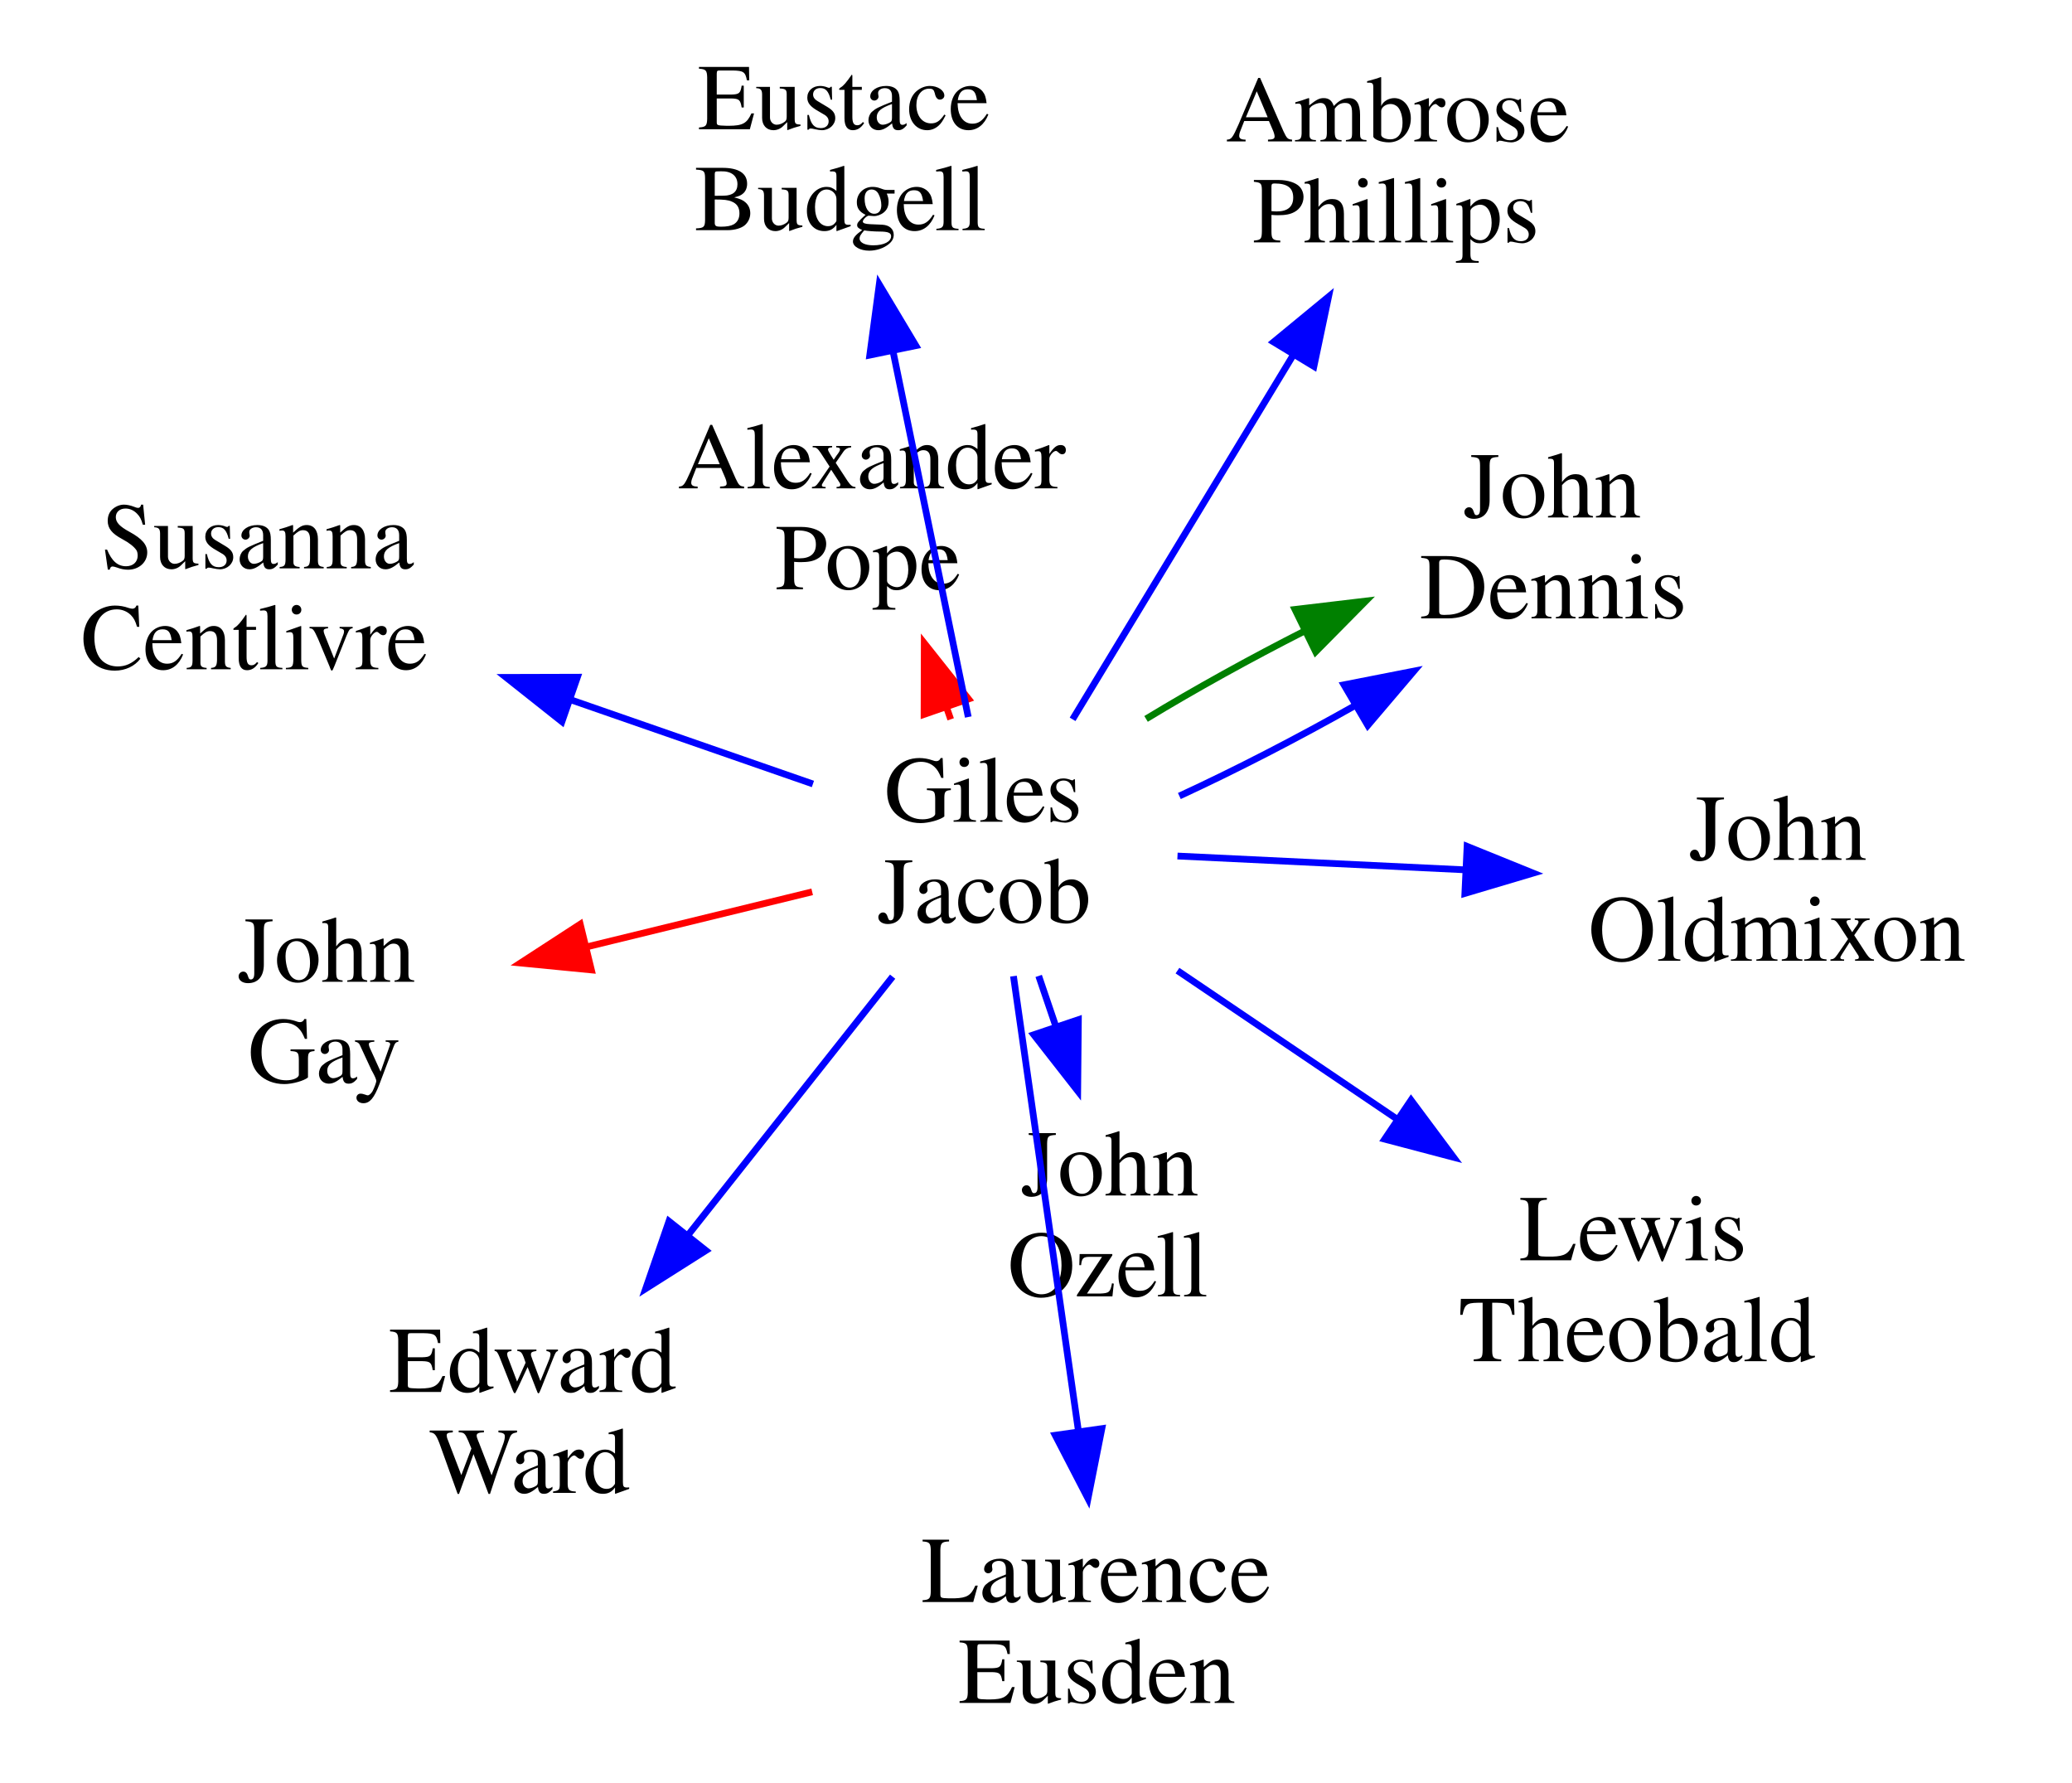
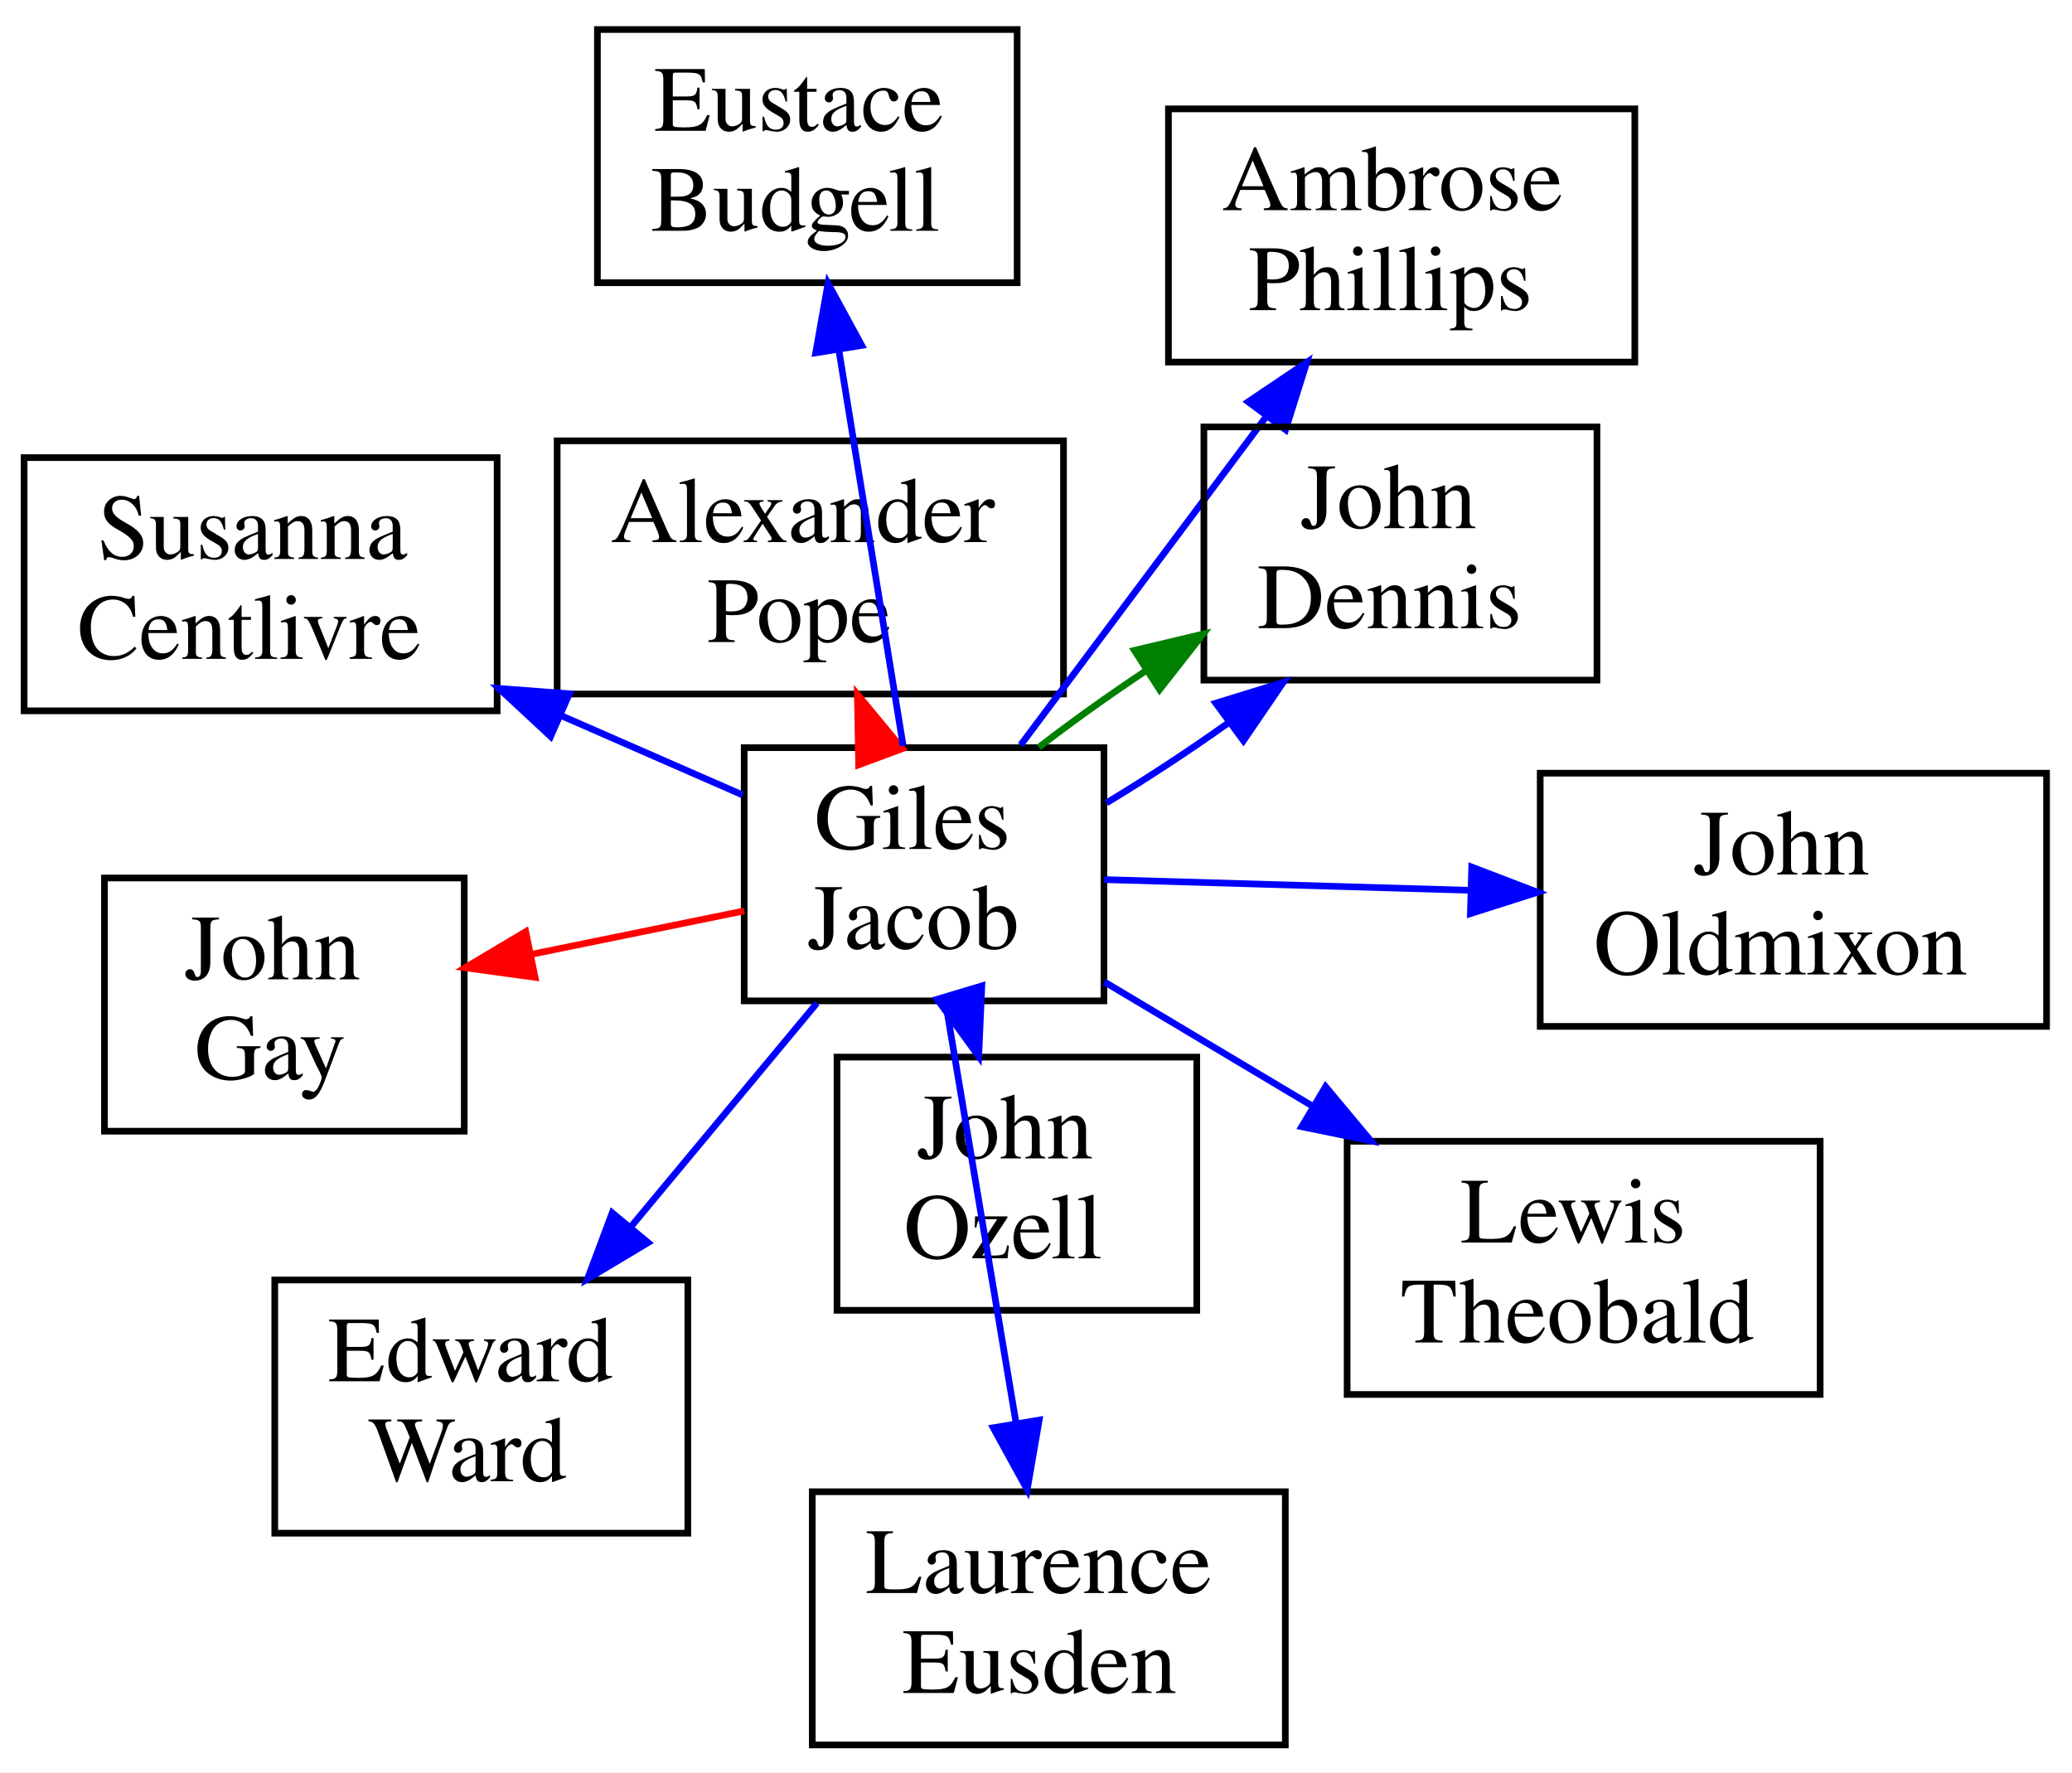
- <svg xmlns="http://www.w3.org/2000/svg" width="308pt" height="265pt" viewBox="0.00 0.00 308.00 265.00">
-   <g id="graph0" class="graph" transform="scale(1 1) rotate(0) translate(4 261)">
-     <polygon fill="white" stroke="transparent" points="-4,4 -4,-261 304,-261 304,4 -4,4" />
+ <svg xmlns="http://www.w3.org/2000/svg" width="311pt" height="266pt" viewBox="0.00 0.00 311.00 266.00">
+   <g id="graph0" class="graph" transform="scale(1 1) rotate(0) translate(4 262)">
+     <polygon fill="white" stroke="transparent" points="-4,4 -4,-262 307,-262 307,4 -4,4" />
    <g id="node1" class="node">
-       <text text-anchor="start" x="96.72" y="-188.42" font-family="Times,serif" font-size="14.00"> Alexander</text>
-       <text text-anchor="start" x="111.22" y="-173.42" font-family="Times,serif" font-size="14.00">Pope </text>
+       <polygon fill="none" stroke="black" points="155.63,-195.84 79.63,-195.84 79.63,-157.84 155.63,-157.84 155.63,-195.84" />
+       <text text-anchor="start" x="87.63" y="-180.64" font-family="Times,serif" font-size="14.00"> Alexander</text>
+       <text text-anchor="start" x="102.13" y="-165.64" font-family="Times,serif" font-size="14.00">Pope </text>
    </g>
    <g id="node2" class="node">
-       <text text-anchor="start" x="178.17" y="-239.98" font-family="Times,serif" font-size="14.00"> Ambrose</text>
-       <text text-anchor="start" x="182.17" y="-224.98" font-family="Times,serif" font-size="14.00">Phillips </text>
+       <polygon fill="none" stroke="black" points="241.38,-245.66 171.38,-245.66 171.38,-207.66 241.38,-207.66 241.38,-245.66" />
+       <text text-anchor="start" x="179.38" y="-230.46" font-family="Times,serif" font-size="14.00"> Ambrose</text>
+       <text text-anchor="start" x="183.38" y="-215.46" font-family="Times,serif" font-size="14.00">Phillips </text>
    </g>
    <g id="node3" class="node">
-       <text text-anchor="start" x="53.81" y="-54.12" font-family="Times,serif" font-size="14.00"> Edward</text>
-       <text text-anchor="start" x="59.81" y="-39.12" font-family="Times,serif" font-size="14.00">Ward </text>
+       <polygon fill="none" stroke="black" points="99.24,-69.9 37.24,-69.9 37.24,-31.9 99.24,-31.9 99.24,-69.9" />
+       <text text-anchor="start" x="45.24" y="-54.7" font-family="Times,serif" font-size="14.00"> Edward</text>
+       <text text-anchor="start" x="51.24" y="-39.7" font-family="Times,serif" font-size="14.00">Ward </text>
    </g>
    <g id="node4" class="node">
-       <text text-anchor="start" x="99.73" y="-241.79" font-family="Times,serif" font-size="14.00"> Eustace</text>
-       <text text-anchor="start" x="99.23" y="-226.79" font-family="Times,serif" font-size="14.00">Budgell </text>
+       <polygon fill="none" stroke="black" points="148.67,-257.57 85.67,-257.57 85.67,-219.57 148.67,-219.57 148.67,-257.57" />
+       <text text-anchor="start" x="94.17" y="-242.37" font-family="Times,serif" font-size="14.00"> Eustace</text>
+       <text text-anchor="start" x="93.67" y="-227.37" font-family="Times,serif" font-size="14.00">Budgell </text>
    </g>
    <g id="node5" class="node">
-       <text text-anchor="start" x="127.42" y="-138.87" font-family="Times,serif" font-size="14.00"> Giles</text>
-       <text text-anchor="start" x="126.42" y="-123.87" font-family="Times,serif" font-size="14.00">Jacob </text>
+       <polygon fill="none" stroke="black" points="161.7,-149.79 107.7,-149.79 107.7,-111.79 161.7,-111.79 161.7,-149.79" />
+       <text text-anchor="start" x="118.2" y="-134.59" font-family="Times,serif" font-size="14.00"> Giles</text>
+       <text text-anchor="start" x="117.2" y="-119.59" font-family="Times,serif" font-size="14.00">Jacob </text>
    </g>
    <g id="edge1" class="edge">
-       <path fill="none" stroke="red" d="M137.32,-154.09C137.12,-154.67 136.91,-155.25 136.71,-155.84" />
-       <polygon fill="red" stroke="red" points="133.36,-154.82 133.39,-165.41 139.97,-157.11 133.36,-154.82" />
+       <path fill="none" stroke="red" d="M127.56,-150.05C127.5,-150.21 127.44,-150.37 127.38,-150.53" />
+       <polygon fill="red" stroke="red" points="124.88,-147.21 124.69,-157.8 131.44,-149.64 124.88,-147.21" />
    </g>
    <g id="edge2" class="edge">
-       <path fill="none" stroke="blue" d="M155.44,-154.09C164.71,-169.39 177.86,-191.1 188.31,-208.35" />
-       <polygon fill="blue" stroke="blue" points="185.32,-210.17 193.49,-216.9 191.31,-206.54 185.32,-210.17" />
+       <path fill="none" stroke="blue" d="M149.2,-150.19C159.77,-164.32 174.22,-183.64 185.95,-199.33" />
+       <polygon fill="blue" stroke="blue" points="183.35,-201.7 192.14,-207.62 188.96,-197.51 183.35,-201.7" />
    </g>
    <g id="edge3" class="edge">
-       <path fill="none" stroke="blue" d="M128.69,-115.84C119.68,-104.46 108.13,-89.87 98.21,-77.35" />
-       <polygon fill="blue" stroke="blue" points="100.93,-75.14 91.98,-69.47 95.44,-79.49 100.93,-75.14" />
+       <path fill="none" stroke="blue" d="M118.61,-111.45C110.2,-101.34 99.78,-88.81 90.6,-77.77" />
+       <polygon fill="blue" stroke="blue" points="93.27,-75.51 84.18,-70.06 87.89,-79.98 93.27,-75.51" />
    </g>
    <g id="edge4" class="edge">
-       <path fill="none" stroke="blue" d="M139.93,-154.43C136.8,-169.67 132.37,-191.16 128.8,-208.53" />
-       <polygon fill="blue" stroke="blue" points="125.29,-208.22 126.7,-218.72 132.14,-209.63 125.29,-208.22" />
+       <path fill="none" stroke="blue" d="M131.56,-150.06C128.89,-166.53 124.99,-190.5 121.93,-209.34" />
+       <polygon fill="blue" stroke="blue" points="118.43,-209.04 120.28,-219.47 125.34,-210.16 118.43,-209.04" />
    </g>
    <g id="node6" class="node">
-       <text text-anchor="start" x="213.54" y="-184.09" font-family="Times,serif" font-size="14.00"> John</text>
-       <text text-anchor="start" x="207.04" y="-169.09" font-family="Times,serif" font-size="14.00">Dennis </text>
+       <polygon fill="none" stroke="black" points="235.7,-197.93 176.7,-197.93 176.7,-159.93 235.7,-159.93 235.7,-197.93" />
+       <text text-anchor="start" x="191.2" y="-182.73" font-family="Times,serif" font-size="14.00"> John</text>
+       <text text-anchor="start" x="184.7" y="-167.73" font-family="Times,serif" font-size="14.00">Dennis </text>
    </g>
    <g id="edge5" class="edge">
-       <path fill="none" stroke="green" d="M166.36,-154.15C173.64,-158.57 181.92,-163.15 190.02,-167.26" />
-       <polygon fill="green" stroke="green" points="188.5,-170.42 199.02,-171.67 191.57,-164.13 188.5,-170.42" />
+       <path fill="none" stroke="green" d="M151.92,-149.84C156.79,-153.6 162.27,-157.52 167.84,-161.23" />
+       <polygon fill="green" stroke="green" points="166.27,-164.39 176.58,-166.84 170.05,-158.5 166.27,-164.39" />
    </g>
    <g id="edge6" class="edge">
-       <path fill="none" stroke="blue" d="M171.31,-142.69C179.68,-146.55 188.94,-151.33 197.53,-156.19" />
-       <polygon fill="blue" stroke="blue" points="195.78,-159.22 206.18,-161.26 199.32,-153.19 195.78,-159.22" />
+       <path fill="none" stroke="blue" d="M162.08,-141.5C168.06,-145.11 174.37,-149.25 180.29,-153.45" />
+       <polygon fill="blue" stroke="blue" points="178.48,-156.47 188.61,-159.59 182.64,-150.84 178.48,-156.47" />
    </g>
    <g id="node7" class="node">
-       <text text-anchor="start" x="31.33" y="-115.08" font-family="Times,serif" font-size="14.00"> John</text>
-       <text text-anchor="start" x="32.83" y="-100.08" font-family="Times,serif" font-size="14.00">Gay </text>
+       <polygon fill="none" stroke="black" points="65.68,-130.23 11.68,-130.23 11.68,-92.23 65.68,-92.23 65.68,-130.23" />
+       <text text-anchor="start" x="23.68" y="-115.03" font-family="Times,serif" font-size="14.00"> John</text>
+       <text text-anchor="start" x="25.18" y="-100.03" font-family="Times,serif" font-size="14.00">Gay </text>
    </g>
    <g id="edge7" class="edge">
-       <path fill="none" stroke="red" d="M116.73,-128.45C106.37,-125.92 94.38,-122.99 83.26,-120.28" />
-       <polygon fill="red" stroke="red" points="83.91,-116.84 73.37,-117.87 82.25,-123.64 83.91,-116.84" />
+       <path fill="none" stroke="red" d="M107.7,-125.29C97.78,-123.27 86.37,-120.94 75.72,-118.77" />
+       <polygon fill="red" stroke="red" points="76.31,-115.32 65.81,-116.76 74.91,-122.18 76.31,-115.32" />
    </g>
    <g id="node8" class="node">
-       <text text-anchor="start" x="247.08" y="-133.2" font-family="Times,serif" font-size="14.00"> John</text>
-       <text text-anchor="start" x="232.08" y="-118.2" font-family="Times,serif" font-size="14.00">Oldmixon </text>
+       <polygon fill="none" stroke="black" points="303.18,-145.96 227.18,-145.96 227.18,-107.96 303.18,-107.96 303.18,-145.96" />
+       <text text-anchor="start" x="250.18" y="-130.76" font-family="Times,serif" font-size="14.00"> John</text>
+       <text text-anchor="start" x="235.18" y="-115.76" font-family="Times,serif" font-size="14.00">Oldmixon </text>
    </g>
    <g id="edge8" class="edge">
-       <path fill="none" stroke="blue" d="M171.03,-133.77C183.64,-133.16 199.03,-132.43 213.54,-131.73" />
-       <polygon fill="blue" stroke="blue" points="214.08,-135.21 223.9,-131.23 213.75,-128.21 214.08,-135.21" />
+       <path fill="none" stroke="blue" d="M161.73,-129.99C177.6,-129.53 198.13,-128.93 216.71,-128.38" />
+       <polygon fill="blue" stroke="blue" points="216.9,-131.88 226.79,-128.09 216.7,-124.88 216.9,-131.88" />
    </g>
    <g id="node9" class="node">
-       <text text-anchor="start" x="147.76" y="-83.32" font-family="Times,serif" font-size="14.00"> John</text>
-       <text text-anchor="start" x="145.76" y="-68.32" font-family="Times,serif" font-size="14.00">Ozell </text>
+       <polygon fill="none" stroke="black" points="175.63,-103.35 121.63,-103.35 121.63,-65.35 175.63,-65.35 175.63,-103.35" />
+       <text text-anchor="start" x="133.63" y="-88.15" font-family="Times,serif" font-size="14.00"> John</text>
+       <text text-anchor="start" x="131.63" y="-73.15" font-family="Times,serif" font-size="14.00">Ozell </text>
    </g>
    <g id="edge9" class="edge">
-       <path fill="none" stroke="blue" d="M150.4,-115.95C151.22,-113.54 152.07,-111.02 152.93,-108.5" />
-       <polygon fill="blue" stroke="blue" points="156.3,-109.45 156.2,-98.86 149.67,-107.21 156.3,-109.45" />
+       <path fill="none" stroke="blue" d="M140.44,-111.63C140.47,-111.55 140.49,-111.46 140.52,-111.38" />
+       <polygon fill="blue" stroke="blue" points="143.37,-114.04 142.9,-103.46 136.67,-112.03 143.37,-114.04" />
    </g>
    <g id="node10" class="node">
-       <text text-anchor="start" x="132.97" y="-22.9" font-family="Times,serif" font-size="14.00"> Laurence</text>
-       <text text-anchor="start" x="138.47" y="-7.9" font-family="Times,serif" font-size="14.00">Eusden </text>
+       <polygon fill="none" stroke="black" points="188.92,-38.12 117.92,-38.12 117.92,-0.12 188.92,-0.12 188.92,-38.12" />
+       <text text-anchor="start" x="125.92" y="-22.92" font-family="Times,serif" font-size="14.00"> Laurence</text>
+       <text text-anchor="start" x="131.42" y="-7.92" font-family="Times,serif" font-size="14.00">Eusden </text>
    </g>
    <g id="edge10" class="edge">
-       <path fill="none" stroke="blue" d="M146.65,-115.92C149.28,-97.54 153.27,-69.52 156.3,-48.35" />
-       <polygon fill="blue" stroke="blue" points="159.79,-48.67 157.73,-38.28 152.86,-47.68 159.79,-48.67" />
+       <path fill="none" stroke="blue" d="M137.92,-111.59C140.82,-94.25 145.14,-68.48 148.49,-48.54" />
+       <polygon fill="blue" stroke="blue" points="151.98,-48.88 150.18,-38.44 145.08,-47.72 151.98,-48.88" />
    </g>
    <g id="node11" class="node">
-       <text text-anchor="start" x="221.83" y="-73.69" font-family="Times,serif" font-size="14.00"> Lewis</text>
-       <text text-anchor="start" x="212.83" y="-58.69" font-family="Times,serif" font-size="14.00">Theobald </text>
+       <polygon fill="none" stroke="black" points="269.2,-90.72 198.2,-90.72 198.2,-52.72 269.2,-52.72 269.2,-90.72" />
+       <text text-anchor="start" x="215.2" y="-75.52" font-family="Times,serif" font-size="14.00"> Lewis</text>
+       <text text-anchor="start" x="206.2" y="-60.52" font-family="Times,serif" font-size="14.00">Theobald </text>
    </g>
    <g id="edge11" class="edge">
-       <path fill="none" stroke="blue" d="M171.03,-116.74C181.14,-109.91 192.79,-102.03 203.61,-94.71" />
-       <polygon fill="blue" stroke="blue" points="205.75,-97.49 212.08,-88.99 201.83,-91.69 205.75,-97.49" />
+       <path fill="none" stroke="blue" d="M161.75,-114.65C171.41,-108.88 182.52,-102.26 193.07,-95.96" />
+       <polygon fill="blue" stroke="blue" points="194.97,-98.91 201.76,-90.78 191.38,-92.9 194.97,-98.91" />
    </g>
    <g id="node12" class="node">
-       <text text-anchor="start" x="11.01" y="-176.53" font-family="Times,serif" font-size="14.00"> Susanna</text>
-       <text text-anchor="start" x="8.01" y="-161.53" font-family="Times,serif" font-size="14.00">Centlivre </text>
+       <polygon fill="none" stroke="black" points="70.62,-193.32 -0.38,-193.32 -0.38,-155.32 70.62,-155.32 70.62,-193.32" />
+       <text text-anchor="start" x="10.62" y="-178.12" font-family="Times,serif" font-size="14.00"> Susanna</text>
+       <text text-anchor="start" x="7.62" y="-163.12" font-family="Times,serif" font-size="14.00">Centlivre </text>
    </g>
    <g id="edge12" class="edge">
-       <path fill="none" stroke="blue" d="M116.84,-144.48C105.95,-148.26 93.1,-152.73 80.87,-156.98" />
-       <polygon fill="blue" stroke="blue" points="79.53,-153.74 71.23,-160.32 81.83,-160.35 79.53,-153.74" />
+       <path fill="none" stroke="blue" d="M107.49,-142.68C99.02,-146.38 89.45,-150.57 80.11,-154.65" />
+       <polygon fill="blue" stroke="blue" points="78.65,-151.47 70.89,-158.68 81.46,-157.88 78.65,-151.47" />
    </g>
  </g>
</svg>
